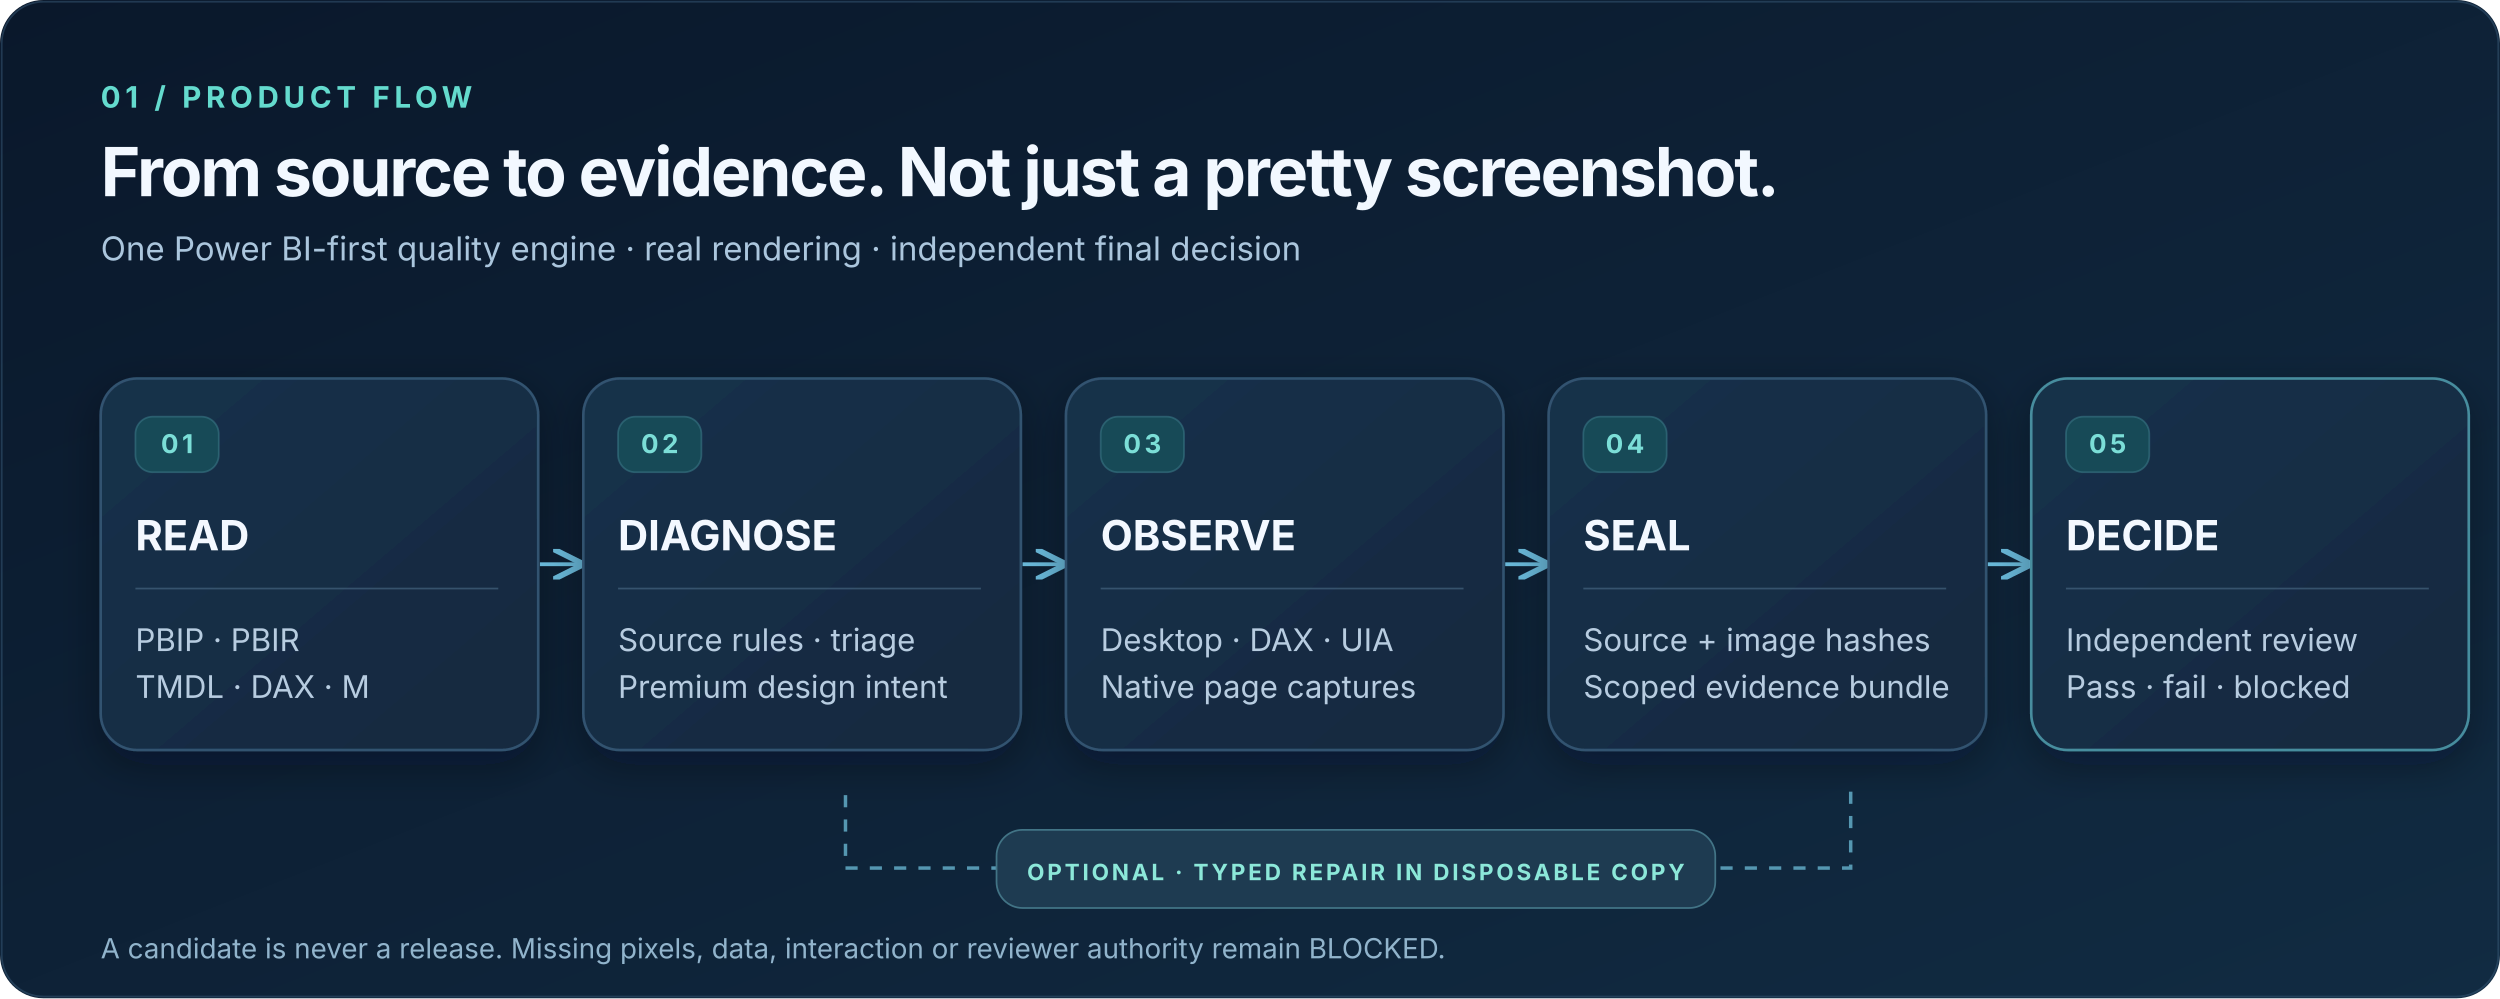
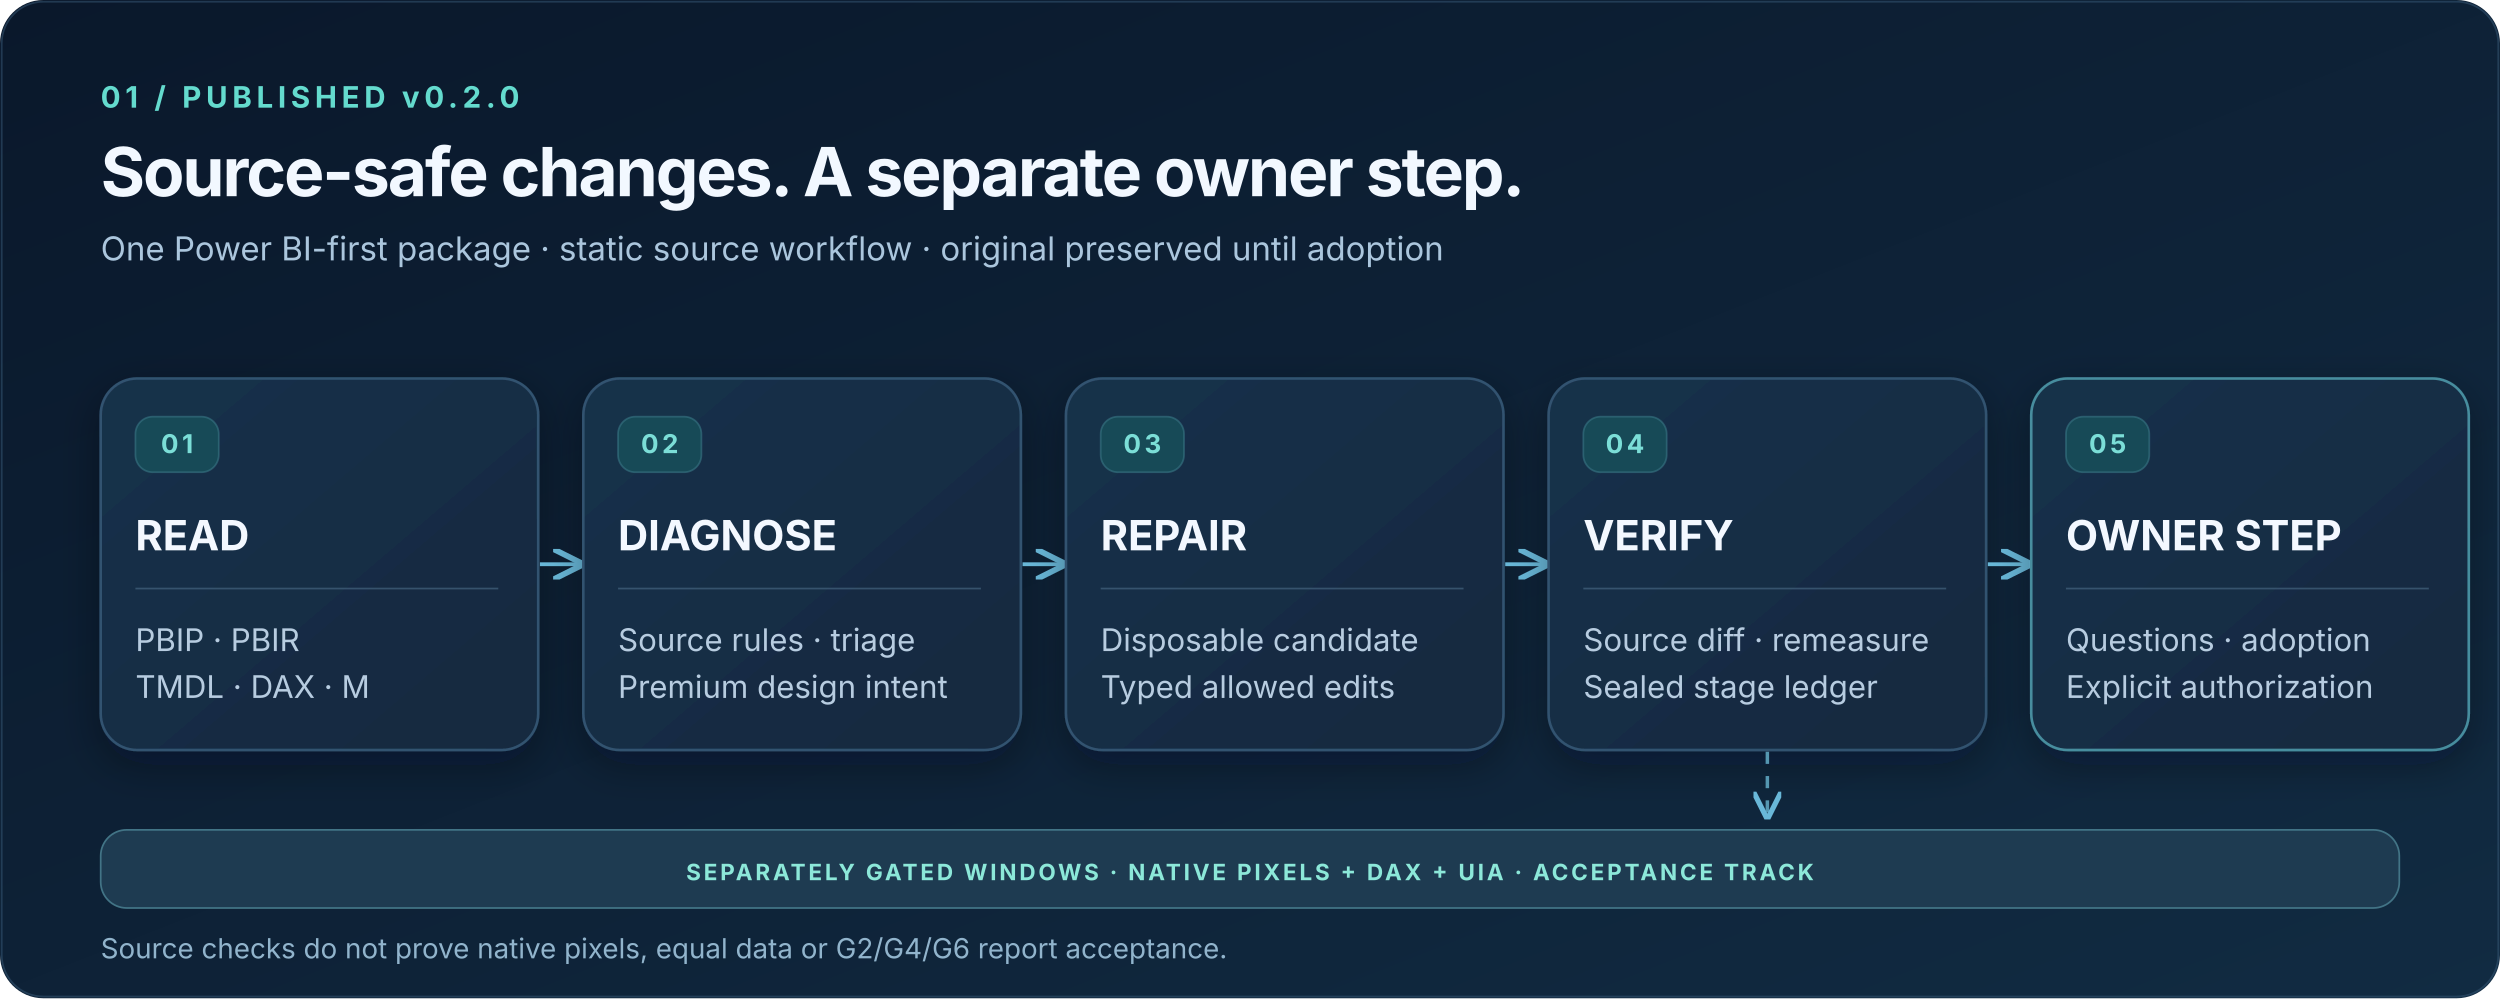
<svg xmlns="http://www.w3.org/2000/svg" role="img" aria-labelledby="title desc" width="1440" height="575" viewBox="0 0 1440 575">
  <defs>
    <linearGradient id="bg" x1="0" y1="0" x2="1" y2="1">
      <stop stop-color="#0a182b" />
      <stop offset="1" stop-color="#112b42" />
    </linearGradient>
    <linearGradient id="panel" x1="0" y1="0" x2="1" y2="1">
      <stop stop-color="#19314a" />
      <stop offset="1" stop-color="#14293f" />
    </linearGradient>
    <linearGradient id="accent" x1="0" y1="0" x2="1" y2="1">
      <stop stop-color="#54a5ff" />
      <stop offset="1" stop-color="#52e0ce" />
    </linearGradient>
    <filter id="shadow" x="-20%" y="-20%" width="140%" height="150%">
      <feDropShadow dx="0" dy="8" stdDeviation="12" flood-color="#020d19" flood-opacity=".34" />
    </filter>
    <marker id="arrow" markerWidth="8" markerHeight="8" refX="7" refY="4" orient="auto">
      <path d="M0 0L8 4L0 8" fill="none" stroke="#69b8d9" stroke-width="1.5" />
    </marker>
    <style>
    text{font-family:'Segoe UI',Inter,Arial,sans-serif}
    .eyebrow{font-weight:700;font-size:17px;letter-spacing:2.7px;fill:#64dbce}
    .heading{font-weight:740;font-size:39px;letter-spacing:-1.2px;fill:#f2f8ff}
    .sub{font-size:19px;fill:#abc6dd}
    .stepnum{font-weight:750;font-size:15px;fill:#7bded7;letter-spacing:2px}
    .cardtitle{font-weight:710;font-size:24px;fill:#f3f8ff}
    .cardline{font-size:18px;fill:#b7cce0}
    .hint{font-size:16px;fill:#91b4cc}
    .smalltag{font-weight:700;font-size:13px;letter-spacing:1.6px;fill:#8ce8d9}
  </style>
  </defs>
  <rect width="1440" height="575" rx="25" fill="url(#bg)" />
  <rect x="1" y="1" width="1438" height="573" rx="24" fill="none" stroke="#395b78" stroke-opacity=".5" />
-   <text x="58" y="62" class="eyebrow">01 / PRODUCT FLOW</text>
-   <text x="58" y="113" class="heading">From source to evidence. Not just a pretty screenshot.</text>
-   <text x="58" y="150" class="sub">One Power BI-first quality engine · real rendering · independent final decision</text>
+   <text x="58" y="62" class="eyebrow">01 / PUBLISHED v0.2.0</text>
+   <text x="58" y="113" class="heading">Source-safe changes. A separate owner step.</text>
+   <text x="58" y="150" class="sub">One Power BI-first package · static source workflow · original preserved until adoption</text>
  <rect x="58" y="218" width="252" height="214" rx="21" fill="url(#panel)" stroke="#31526f" stroke-width="1.5" filter="url(#shadow)" />
  <rect x="78" y="240" width="48" height="32" rx="10" fill="#174a57" stroke="#397785" stroke-opacity=".6" />
  <text x="102" y="261" text-anchor="middle" class="stepnum">01</text>
  <text x="78" y="317" class="cardtitle">READ</text>
  <path d="M78 339 H287" stroke="#466782" opacity=".65" />
  <text x="78" y="375" class="cardline">PBIP · PBIR</text>
  <text x="78" y="402" class="cardline">TMDL · DAX · M</text>
  <path d="M311 325 H334" stroke="#69b8d9" stroke-width="2.2" marker-end="url(#arrow)" />
  <rect x="336" y="218" width="252" height="214" rx="21" fill="url(#panel)" stroke="#31526f" stroke-width="1.5" filter="url(#shadow)" />
  <rect x="356" y="240" width="48" height="32" rx="10" fill="#174a57" stroke="#397785" stroke-opacity=".6" />
  <text x="380" y="261" text-anchor="middle" class="stepnum">02</text>
  <text x="356" y="317" class="cardtitle">DIAGNOSE</text>
  <path d="M356 339 H565" stroke="#466782" opacity=".65" />
  <text x="356" y="375" class="cardline">Source rules · triage</text>
  <text x="356" y="402" class="cardline">Premium design intent</text>
  <path d="M589 325 H612" stroke="#69b8d9" stroke-width="2.2" marker-end="url(#arrow)" />
  <rect x="614" y="218" width="252" height="214" rx="21" fill="url(#panel)" stroke="#31526f" stroke-width="1.5" filter="url(#shadow)" />
  <rect x="634" y="240" width="48" height="32" rx="10" fill="#174a57" stroke="#397785" stroke-opacity=".6" />
  <text x="658" y="261" text-anchor="middle" class="stepnum">03</text>
-   <text x="634" y="317" class="cardtitle">OBSERVE</text>
+   <text x="634" y="317" class="cardtitle">REPAIR</text>
  <path d="M634 339 H843" stroke="#466782" opacity=".65" />
-   <text x="634" y="375" class="cardline">Desktop · DAX · UIA</text>
-   <text x="634" y="402" class="cardline">Native page captures</text>
+   <text x="634" y="375" class="cardline">Disposable candidate</text>
+   <text x="634" y="402" class="cardline">Typed allowed edits</text>
  <path d="M867 325 H890" stroke="#69b8d9" stroke-width="2.2" marker-end="url(#arrow)" />
  <rect x="892" y="218" width="252" height="214" rx="21" fill="url(#panel)" stroke="#31526f" stroke-width="1.5" filter="url(#shadow)" />
  <rect x="912" y="240" width="48" height="32" rx="10" fill="#174a57" stroke="#397785" stroke-opacity=".6" />
  <text x="936" y="261" text-anchor="middle" class="stepnum">04</text>
-   <text x="912" y="317" class="cardtitle">SEAL</text>
+   <text x="912" y="317" class="cardtitle">VERIFY</text>
  <path d="M912 339 H1121" stroke="#466782" opacity=".65" />
-   <text x="912" y="375" class="cardline">Source + image hashes</text>
-   <text x="912" y="402" class="cardline">Scoped evidence bundle</text>
+   <text x="912" y="375" class="cardline">Source diff · remeasure</text>
+   <text x="912" y="402" class="cardline">Sealed stage ledger</text>
  <path d="M1145 325 H1168" stroke="#69b8d9" stroke-width="2.2" marker-end="url(#arrow)" />
  <rect x="1170" y="218" width="252" height="214" rx="21" fill="url(#panel)" stroke="#468d9e" stroke-width="1.5" filter="url(#shadow)" />
  <rect x="1190" y="240" width="48" height="32" rx="10" fill="#174a57" stroke="#397785" stroke-opacity=".6" />
  <text x="1214" y="261" text-anchor="middle" class="stepnum">05</text>
-   <text x="1190" y="317" class="cardtitle">DECIDE</text>
+   <text x="1190" y="317" class="cardtitle">OWNER STEP</text>
  <path d="M1190 339 H1399" stroke="#466782" opacity=".65" />
-   <text x="1190" y="375" class="cardline">Independent review</text>
-   <text x="1190" y="402" class="cardline">Pass · fail · blocked</text>
-   <path d="M1066 456V500H487V456" fill="none" stroke="#5597b1" stroke-width="2" stroke-dasharray="7 7" />
-   <rect x="574" y="478" width="414" height="45" rx="15" fill="#1e3b51" stroke="#427486" />
-   <text x="781" y="507" text-anchor="middle" class="smalltag">OPTIONAL · TYPED REPAIR IN DISPOSABLE COPY</text>
-   <text x="58" y="552" class="hint">A candidate is never a release. Missing pixels, data, interaction or reviewer authority remain BLOCKED.</text>
+   <text x="1190" y="375" class="cardline">Questions · adoption</text>
+   <text x="1190" y="402" class="cardline">Explicit authorization</text>
+   <path d="M1018 433V470" fill="none" stroke="#5597b1" stroke-width="2" stroke-dasharray="7 7" marker-end="url(#arrow)" />
+   <rect x="58" y="478" width="1324" height="45" rx="15" fill="#1e3b51" stroke="#427486" />
+   <text x="720" y="507" text-anchor="middle" class="smalltag">SEPARATELY GATED WINDOWS · NATIVE PIXELS + DAX + UIA · ACCEPTANCE TRACK</text>
+   <text x="58" y="552" class="hint">Source checks do not prove native pixels, equal data or G2/G4/G6 report acceptance.</text>
</svg>
